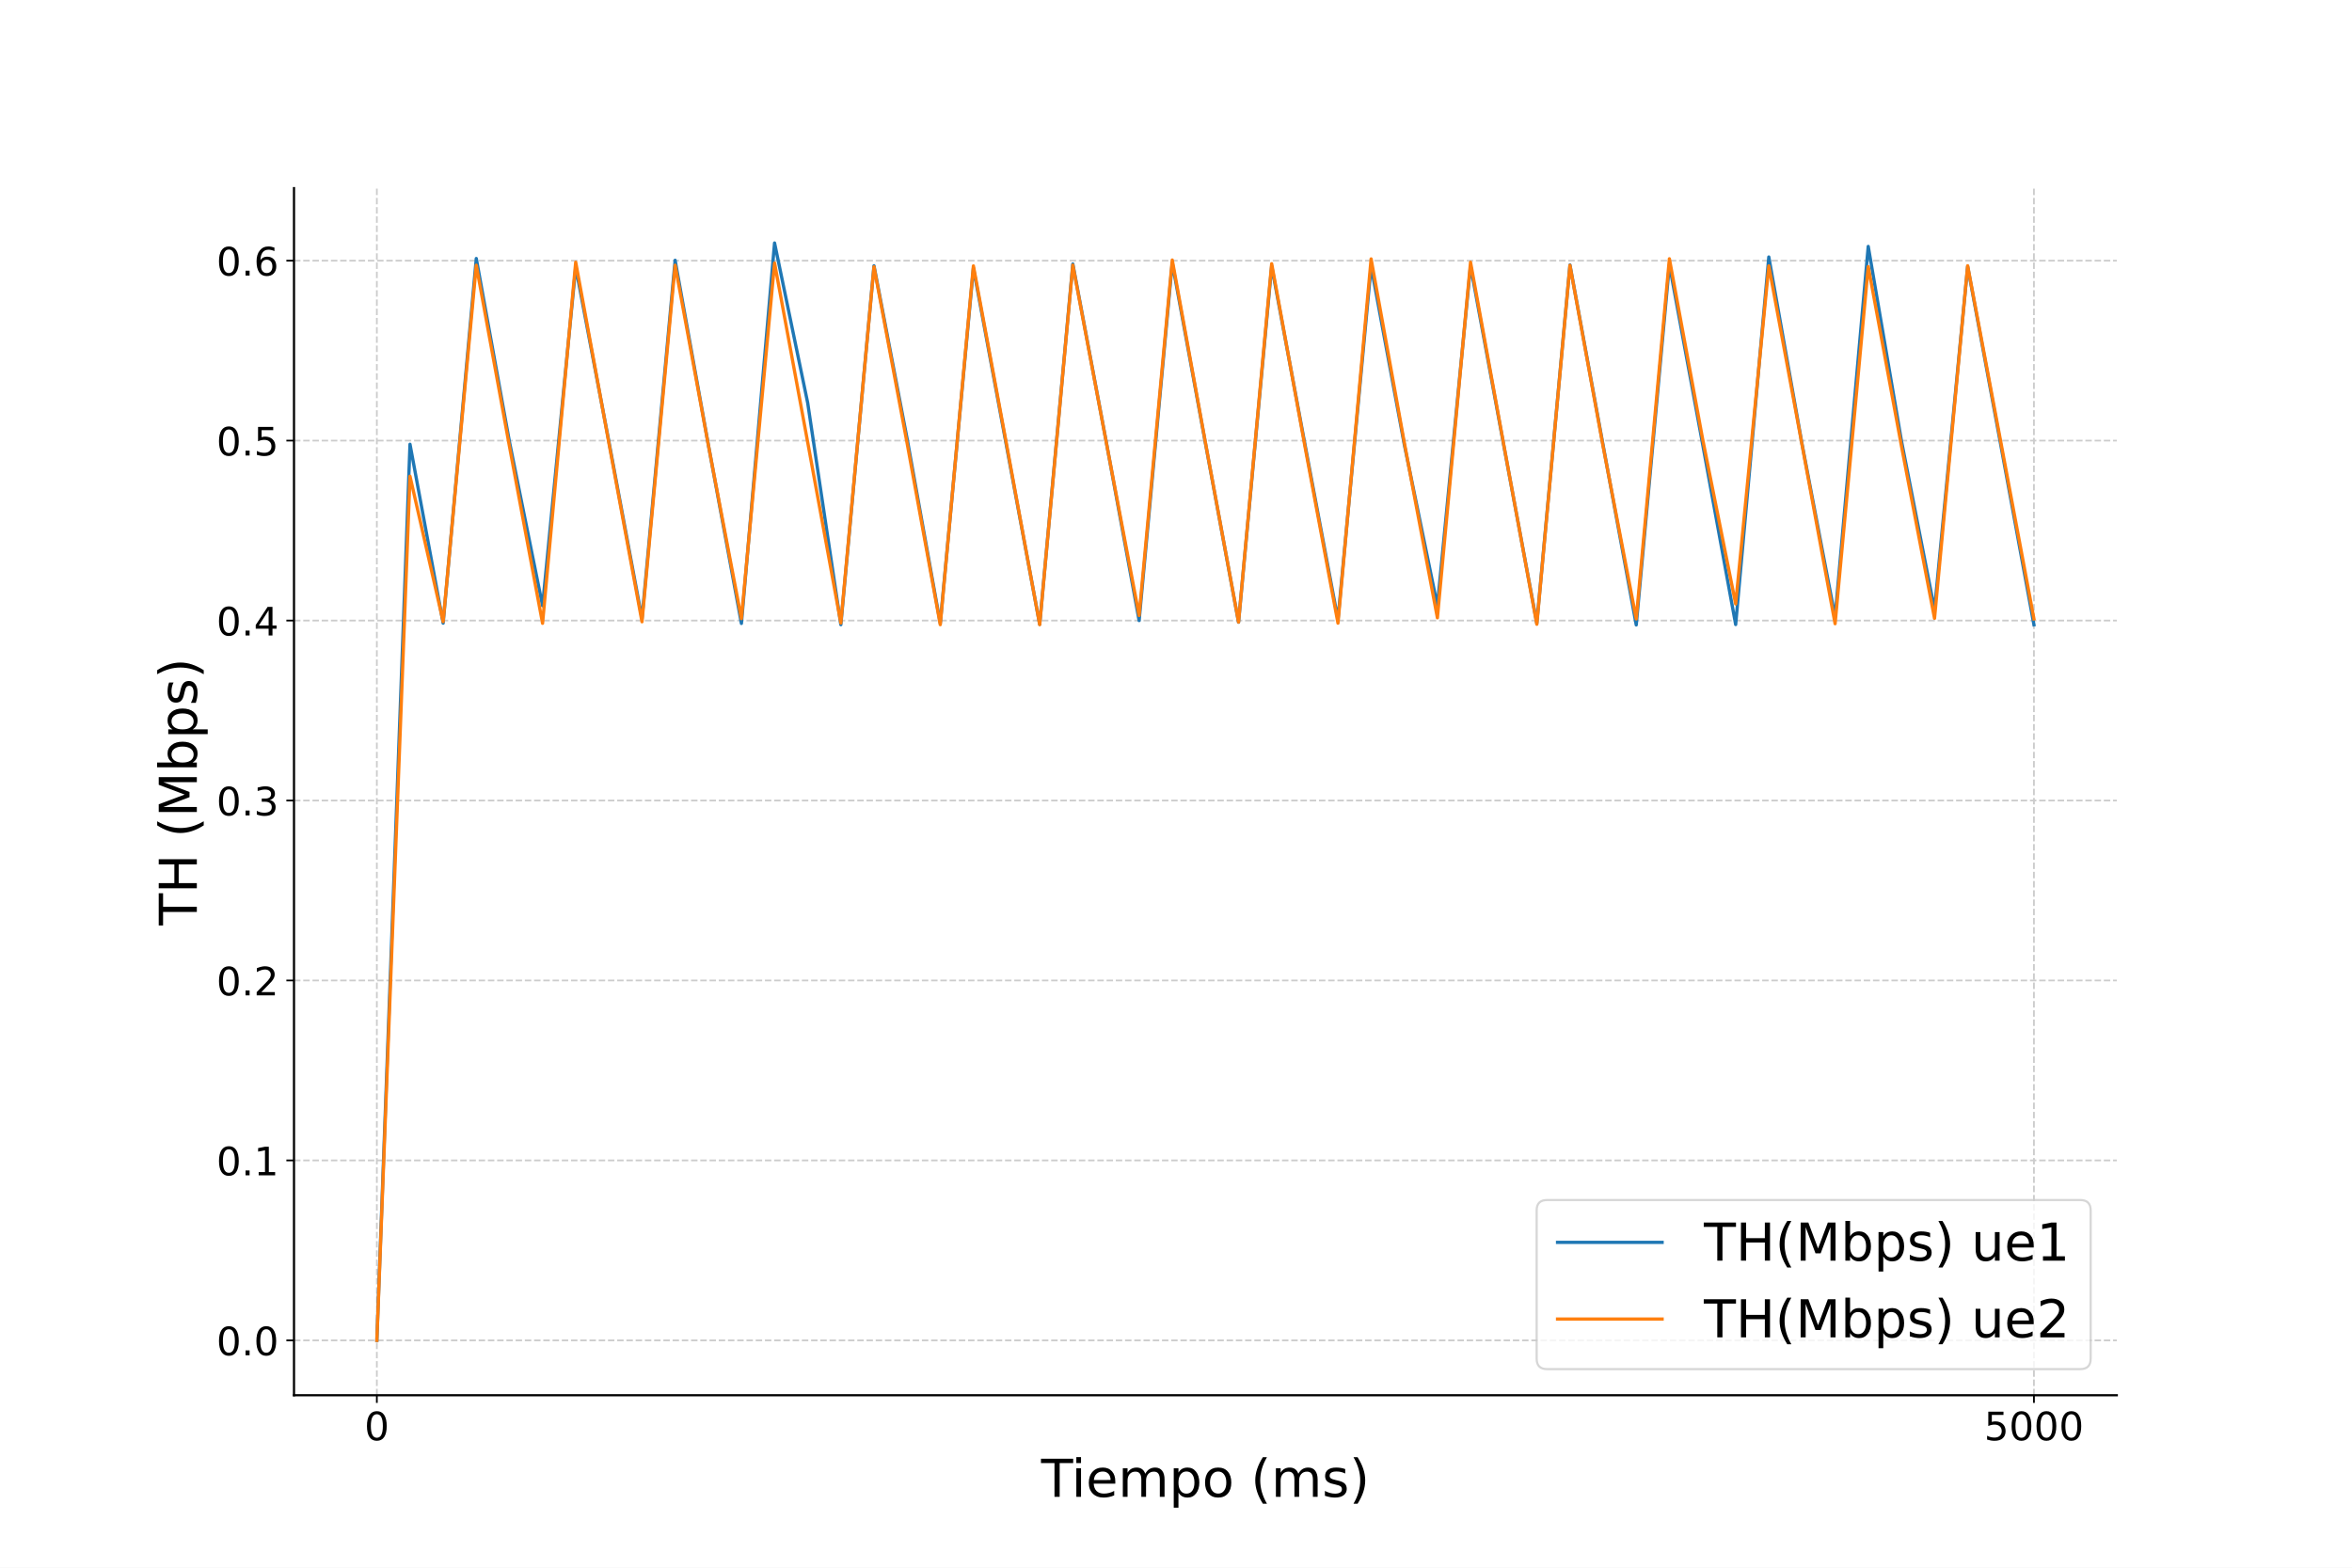
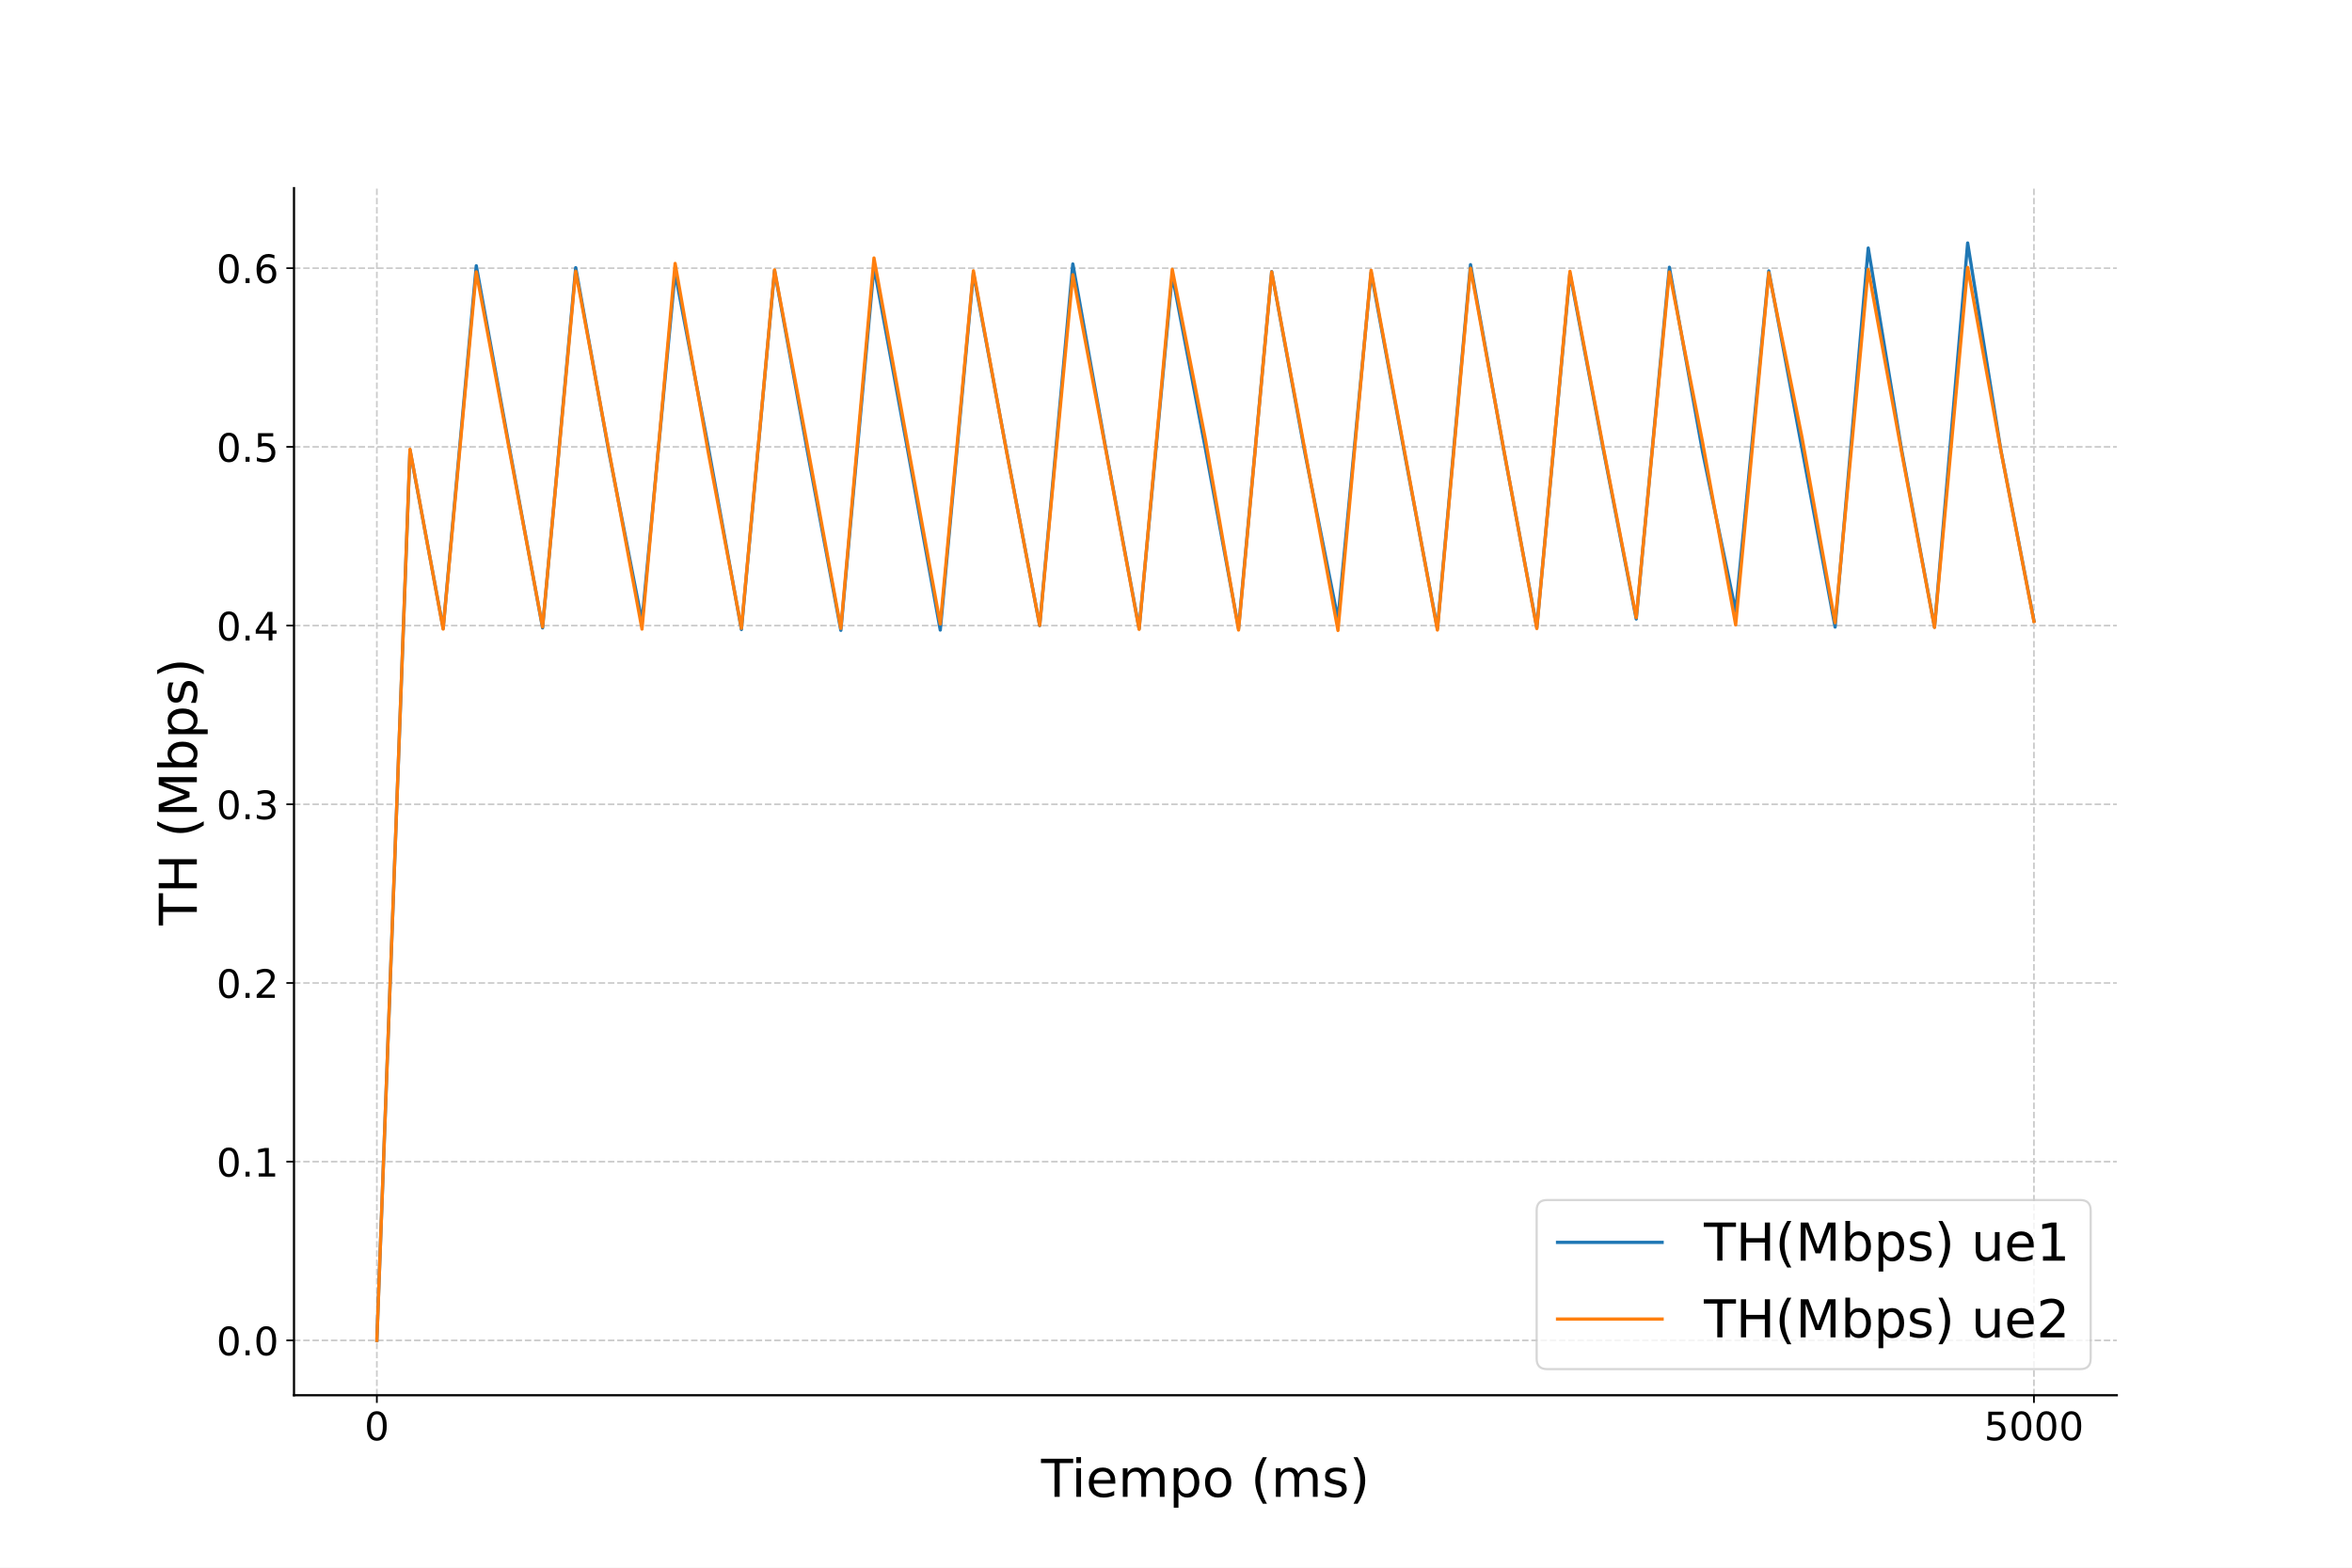
<svg xmlns="http://www.w3.org/2000/svg" xmlns:xlink="http://www.w3.org/1999/xlink" width="1080pt" height="720pt" viewBox="0 0 1080 720" version="1.1">
  <defs>
    <style type="text/css">*{stroke-linejoin: round; stroke-linecap: butt}</style>
  </defs>
  <g id="figure_1">
    <g id="patch_1">
      <path d="M 0 720  L 1080 720  L 1080 0  L 0 0  z " style="fill: #ffffff" />
    </g>
    <g id="axes_1">
      <g id="patch_2">
        <path d="M 135 640.8  L 972 640.8  L 972 86.4  L 135 86.4  z " style="fill: #ffffff" />
      </g>
      <g id="matplotlib.axis_1">
        <g id="xtick_1">
          <g id="line2d_1">
-             <path d="M 173.045 640.8  L 173.045 86.4  " clip-path="url(#pce31ab2a2e)" style="fill: none; stroke-dasharray: 2.96,1.28; stroke-dashoffset: 0; stroke: #cccccc; stroke-width: 0.8" />
+             <path d="M 173.045 640.8  L 173.045 86.4  " clip-path="url(#p24a32e8971)" style="fill: none; stroke-dasharray: 2.96,1.28; stroke-dashoffset: 0; stroke: #cccccc; stroke-width: 0.8" />
          </g>
          <g id="line2d_2">
            <defs>
-               <path id="m7ed29788d4" d="M 0 0  L 0 3.5  " style="stroke: #000000; stroke-width: 0.8" />
-             </defs>
-             <g>
-               <use xlink:href="#m7ed29788d4" x="173.045" y="640.8" style="stroke: #000000; stroke-width: 0.8" />
+               <path id="mb9ae745020" d="M 0 0  L 0 3.5  " style="stroke: #000000; stroke-width: 0.8" />
+             </defs>
+             <g>
+               <use xlink:href="#mb9ae745020" x="173.045" y="640.8" style="stroke: #000000; stroke-width: 0.8" />
            </g>
          </g>
          <g id="text_1">
            <g transform="translate(167.3192 661.4772) scale(0.18 -0.18)">
              <defs>
                <path id="DejaVuSans-30" d="M 2034 4250  Q 1547 4250 1301 3770  Q 1056 3291 1056 2328  Q 1056 1369 1301 889  Q 1547 409 2034 409  Q 2525 409 2770 889  Q 3016 1369 3016 2328  Q 3016 3291 2770 3770  Q 2525 4250 2034 4250  z M 2034 4750  Q 2819 4750 3233 4129  Q 3647 3509 3647 2328  Q 3647 1150 3233 529  Q 2819 -91 2034 -91  Q 1250 -91 836 529  Q 422 1150 422 2328  Q 422 3509 836 4129  Q 1250 4750 2034 4750  z " transform="scale(0.015625)" />
              </defs>
              <use xlink:href="#DejaVuSans-30" />
            </g>
          </g>
        </g>
        <g id="xtick_2">
          <g id="line2d_3">
-             <path d="M 933.955 640.8  L 933.955 86.4  " clip-path="url(#pce31ab2a2e)" style="fill: none; stroke-dasharray: 2.96,1.28; stroke-dashoffset: 0; stroke: #cccccc; stroke-width: 0.8" />
+             <path d="M 933.955 640.8  L 933.955 86.4  " clip-path="url(#p24a32e8971)" style="fill: none; stroke-dasharray: 2.96,1.28; stroke-dashoffset: 0; stroke: #cccccc; stroke-width: 0.8" />
          </g>
          <g id="line2d_4">
            <g>
-               <use xlink:href="#m7ed29788d4" x="933.955" y="640.8" style="stroke: #000000; stroke-width: 0.8" />
+               <use xlink:href="#mb9ae745020" x="933.955" y="640.8" style="stroke: #000000; stroke-width: 0.8" />
            </g>
          </g>
          <g id="text_2">
            <g transform="translate(911.0495 661.4772) scale(0.18 -0.18)">
              <defs>
                <path id="DejaVuSans-35" d="M 691 4666  L 3169 4666  L 3169 4134  L 1269 4134  L 1269 2991  Q 1406 3038 1543 3061  Q 1681 3084 1819 3084  Q 2600 3084 3056 2656  Q 3513 2228 3513 1497  Q 3513 744 3044 326  Q 2575 -91 1722 -91  Q 1428 -91 1123 -41  Q 819 9 494 109  L 494 744  Q 775 591 1075 516  Q 1375 441 1709 441  Q 2250 441 2565 725  Q 2881 1009 2881 1497  Q 2881 1984 2565 2268  Q 2250 2553 1709 2553  Q 1456 2553 1204 2497  Q 953 2441 691 2322  L 691 4666  z " transform="scale(0.015625)" />
              </defs>
              <use xlink:href="#DejaVuSans-35" />
              <use xlink:href="#DejaVuSans-30" x="63.623" />
              <use xlink:href="#DejaVuSans-30" x="127.246" />
              <use xlink:href="#DejaVuSans-30" x="190.869" />
            </g>
          </g>
        </g>
        <g id="text_3">
          <g transform="translate(478.0612 687.4569) scale(0.24 -0.24)">
            <defs>
              <path id="DejaVuSans-54" d="M -19 4666  L 3928 4666  L 3928 4134  L 2272 4134  L 2272 0  L 1638 0  L 1638 4134  L -19 4134  L -19 4666  z " transform="scale(0.015625)" />
              <path id="DejaVuSans-69" d="M 603 3500  L 1178 3500  L 1178 0  L 603 0  L 603 3500  z M 603 4863  L 1178 4863  L 1178 4134  L 603 4134  L 603 4863  z " transform="scale(0.015625)" />
              <path id="DejaVuSans-65" d="M 3597 1894  L 3597 1613  L 953 1613  Q 991 1019 1311 708  Q 1631 397 2203 397  Q 2534 397 2845 478  Q 3156 559 3463 722  L 3463 178  Q 3153 47 2828 -22  Q 2503 -91 2169 -91  Q 1331 -91 842 396  Q 353 884 353 1716  Q 353 2575 817 3079  Q 1281 3584 2069 3584  Q 2775 3584 3186 3129  Q 3597 2675 3597 1894  z M 3022 2063  Q 3016 2534 2758 2815  Q 2500 3097 2075 3097  Q 1594 3097 1305 2825  Q 1016 2553 972 2059  L 3022 2063  z " transform="scale(0.015625)" />
              <path id="DejaVuSans-6d" d="M 3328 2828  Q 3544 3216 3844 3400  Q 4144 3584 4550 3584  Q 5097 3584 5394 3201  Q 5691 2819 5691 2113  L 5691 0  L 5113 0  L 5113 2094  Q 5113 2597 4934 2840  Q 4756 3084 4391 3084  Q 3944 3084 3684 2787  Q 3425 2491 3425 1978  L 3425 0  L 2847 0  L 2847 2094  Q 2847 2600 2669 2842  Q 2491 3084 2119 3084  Q 1678 3084 1418 2786  Q 1159 2488 1159 1978  L 1159 0  L 581 0  L 581 3500  L 1159 3500  L 1159 2956  Q 1356 3278 1631 3431  Q 1906 3584 2284 3584  Q 2666 3584 2933 3390  Q 3200 3197 3328 2828  z " transform="scale(0.015625)" />
              <path id="DejaVuSans-70" d="M 1159 525  L 1159 -1331  L 581 -1331  L 581 3500  L 1159 3500  L 1159 2969  Q 1341 3281 1617 3432  Q 1894 3584 2278 3584  Q 2916 3584 3314 3078  Q 3713 2572 3713 1747  Q 3713 922 3314 415  Q 2916 -91 2278 -91  Q 1894 -91 1617 61  Q 1341 213 1159 525  z M 3116 1747  Q 3116 2381 2855 2742  Q 2594 3103 2138 3103  Q 1681 3103 1420 2742  Q 1159 2381 1159 1747  Q 1159 1113 1420 752  Q 1681 391 2138 391  Q 2594 391 2855 752  Q 3116 1113 3116 1747  z " transform="scale(0.015625)" />
              <path id="DejaVuSans-6f" d="M 1959 3097  Q 1497 3097 1228 2736  Q 959 2375 959 1747  Q 959 1119 1226 758  Q 1494 397 1959 397  Q 2419 397 2687 759  Q 2956 1122 2956 1747  Q 2956 2369 2687 2733  Q 2419 3097 1959 3097  z M 1959 3584  Q 2709 3584 3137 3096  Q 3566 2609 3566 1747  Q 3566 888 3137 398  Q 2709 -91 1959 -91  Q 1206 -91 779 398  Q 353 888 353 1747  Q 353 2609 779 3096  Q 1206 3584 1959 3584  z " transform="scale(0.015625)" />
              <path id="DejaVuSans-20" transform="scale(0.015625)" />
              <path id="DejaVuSans-28" d="M 1984 4856  Q 1566 4138 1362 3434  Q 1159 2731 1159 2009  Q 1159 1288 1364 580  Q 1569 -128 1984 -844  L 1484 -844  Q 1016 -109 783 600  Q 550 1309 550 2009  Q 550 2706 781 3412  Q 1013 4119 1484 4856  L 1984 4856  z " transform="scale(0.015625)" />
              <path id="DejaVuSans-73" d="M 2834 3397  L 2834 2853  Q 2591 2978 2328 3040  Q 2066 3103 1784 3103  Q 1356 3103 1142 2972  Q 928 2841 928 2578  Q 928 2378 1081 2264  Q 1234 2150 1697 2047  L 1894 2003  Q 2506 1872 2764 1633  Q 3022 1394 3022 966  Q 3022 478 2636 193  Q 2250 -91 1575 -91  Q 1294 -91 989 -36  Q 684 19 347 128  L 347 722  Q 666 556 975 473  Q 1284 391 1588 391  Q 1994 391 2212 530  Q 2431 669 2431 922  Q 2431 1156 2273 1281  Q 2116 1406 1581 1522  L 1381 1569  Q 847 1681 609 1914  Q 372 2147 372 2553  Q 372 3047 722 3315  Q 1072 3584 1716 3584  Q 2034 3584 2315 3537  Q 2597 3491 2834 3397  z " transform="scale(0.015625)" />
              <path id="DejaVuSans-29" d="M 513 4856  L 1013 4856  Q 1481 4119 1714 3412  Q 1947 2706 1947 2009  Q 1947 1309 1714 600  Q 1481 -109 1013 -844  L 513 -844  Q 928 -128 1133 580  Q 1338 1288 1338 2009  Q 1338 2731 1133 3434  Q 928 4138 513 4856  z " transform="scale(0.015625)" />
            </defs>
            <use xlink:href="#DejaVuSans-54" />
            <use xlink:href="#DejaVuSans-69" x="57.959" />
            <use xlink:href="#DejaVuSans-65" x="85.742" />
            <use xlink:href="#DejaVuSans-6d" x="147.266" />
            <use xlink:href="#DejaVuSans-70" x="244.678" />
            <use xlink:href="#DejaVuSans-6f" x="308.154" />
            <use xlink:href="#DejaVuSans-20" x="369.336" />
            <use xlink:href="#DejaVuSans-28" x="401.123" />
            <use xlink:href="#DejaVuSans-6d" x="440.137" />
            <use xlink:href="#DejaVuSans-73" x="537.549" />
            <use xlink:href="#DejaVuSans-29" x="589.648" />
          </g>
        </g>
      </g>
      <g id="matplotlib.axis_2">
        <g id="ytick_1">
          <g id="line2d_5">
-             <path d="M 135 615.6  L 972 615.6  " clip-path="url(#pce31ab2a2e)" style="fill: none; stroke-dasharray: 2.96,1.28; stroke-dashoffset: 0; stroke: #cccccc; stroke-width: 0.8" />
+             <path d="M 135 615.6  L 972 615.6  " clip-path="url(#p24a32e8971)" style="fill: none; stroke-dasharray: 2.96,1.28; stroke-dashoffset: 0; stroke: #cccccc; stroke-width: 0.8" />
          </g>
          <g id="line2d_6">
            <defs>
-               <path id="ma1680dbad2" d="M 0 0  L -3.5 0  " style="stroke: #000000; stroke-width: 0.8" />
-             </defs>
-             <g>
-               <use xlink:href="#ma1680dbad2" x="135" y="615.6" style="stroke: #000000; stroke-width: 0.8" />
+               <path id="mfc282ab336" d="M 0 0  L -3.5 0  " style="stroke: #000000; stroke-width: 0.8" />
+             </defs>
+             <g>
+               <use xlink:href="#mfc282ab336" x="135" y="615.6" style="stroke: #000000; stroke-width: 0.8" />
            </g>
          </g>
          <g id="text_4">
            <g transform="translate(99.37438 622.4386) scale(0.18 -0.18)">
              <defs>
                <path id="DejaVuSans-2e" d="M 684 794  L 1344 794  L 1344 0  L 684 0  L 684 794  z " transform="scale(0.015625)" />
              </defs>
              <use xlink:href="#DejaVuSans-30" />
              <use xlink:href="#DejaVuSans-2e" x="63.623" />
              <use xlink:href="#DejaVuSans-30" x="95.41" />
            </g>
          </g>
        </g>
        <g id="ytick_2">
          <g id="line2d_7">
-             <path d="M 135 532.952  L 972 532.952  " clip-path="url(#pce31ab2a2e)" style="fill: none; stroke-dasharray: 2.96,1.28; stroke-dashoffset: 0; stroke: #cccccc; stroke-width: 0.8" />
+             <path d="M 135 533.527  L 972 533.527  " clip-path="url(#p24a32e8971)" style="fill: none; stroke-dasharray: 2.96,1.28; stroke-dashoffset: 0; stroke: #cccccc; stroke-width: 0.8" />
          </g>
          <g id="line2d_8">
            <g>
-               <use xlink:href="#ma1680dbad2" x="135" y="532.952" style="stroke: #000000; stroke-width: 0.8" />
+               <use xlink:href="#mfc282ab336" x="135" y="533.527" style="stroke: #000000; stroke-width: 0.8" />
            </g>
          </g>
          <g id="text_5">
-             <g transform="translate(99.37438 539.7909) scale(0.18 -0.18)">
+             <g transform="translate(99.37438 540.3659) scale(0.18 -0.18)">
              <defs>
                <path id="DejaVuSans-31" d="M 794 531  L 1825 531  L 1825 4091  L 703 3866  L 703 4441  L 1819 4666  L 2450 4666  L 2450 531  L 3481 531  L 3481 0  L 794 0  L 794 531  z " transform="scale(0.015625)" />
              </defs>
              <use xlink:href="#DejaVuSans-30" />
              <use xlink:href="#DejaVuSans-2e" x="63.623" />
              <use xlink:href="#DejaVuSans-31" x="95.41" />
            </g>
          </g>
        </g>
        <g id="ytick_3">
          <g id="line2d_9">
-             <path d="M 135 450.305  L 972 450.305  " clip-path="url(#pce31ab2a2e)" style="fill: none; stroke-dasharray: 2.96,1.28; stroke-dashoffset: 0; stroke: #cccccc; stroke-width: 0.8" />
+             <path d="M 135 451.455  L 972 451.455  " clip-path="url(#p24a32e8971)" style="fill: none; stroke-dasharray: 2.96,1.28; stroke-dashoffset: 0; stroke: #cccccc; stroke-width: 0.8" />
          </g>
          <g id="line2d_10">
            <g>
-               <use xlink:href="#ma1680dbad2" x="135" y="450.305" style="stroke: #000000; stroke-width: 0.8" />
+               <use xlink:href="#mfc282ab336" x="135" y="451.455" style="stroke: #000000; stroke-width: 0.8" />
            </g>
          </g>
          <g id="text_6">
-             <g transform="translate(99.37438 457.1432) scale(0.18 -0.18)">
+             <g transform="translate(99.37438 458.2933) scale(0.18 -0.18)">
              <defs>
                <path id="DejaVuSans-32" d="M 1228 531  L 3431 531  L 3431 0  L 469 0  L 469 531  Q 828 903 1448 1529  Q 2069 2156 2228 2338  Q 2531 2678 2651 2914  Q 2772 3150 2772 3378  Q 2772 3750 2511 3984  Q 2250 4219 1831 4219  Q 1534 4219 1204 4116  Q 875 4013 500 3803  L 500 4441  Q 881 4594 1212 4672  Q 1544 4750 1819 4750  Q 2544 4750 2975 4387  Q 3406 4025 3406 3419  Q 3406 3131 3298 2873  Q 3191 2616 2906 2266  Q 2828 2175 2409 1742  Q 1991 1309 1228 531  z " transform="scale(0.015625)" />
              </defs>
              <use xlink:href="#DejaVuSans-30" />
              <use xlink:href="#DejaVuSans-2e" x="63.623" />
              <use xlink:href="#DejaVuSans-32" x="95.41" />
            </g>
          </g>
        </g>
        <g id="ytick_4">
          <g id="line2d_11">
-             <path d="M 135 367.657  L 972 367.657  " clip-path="url(#pce31ab2a2e)" style="fill: none; stroke-dasharray: 2.96,1.28; stroke-dashoffset: 0; stroke: #cccccc; stroke-width: 0.8" />
+             <path d="M 135 369.382  L 972 369.382  " clip-path="url(#p24a32e8971)" style="fill: none; stroke-dasharray: 2.96,1.28; stroke-dashoffset: 0; stroke: #cccccc; stroke-width: 0.8" />
          </g>
          <g id="line2d_12">
            <g>
-               <use xlink:href="#ma1680dbad2" x="135" y="367.657" style="stroke: #000000; stroke-width: 0.8" />
+               <use xlink:href="#mfc282ab336" x="135" y="369.382" style="stroke: #000000; stroke-width: 0.8" />
            </g>
          </g>
          <g id="text_7">
-             <g transform="translate(99.37438 374.4956) scale(0.18 -0.18)">
+             <g transform="translate(99.37438 376.2206) scale(0.18 -0.18)">
              <defs>
                <path id="DejaVuSans-33" d="M 2597 2516  Q 3050 2419 3304 2112  Q 3559 1806 3559 1356  Q 3559 666 3084 287  Q 2609 -91 1734 -91  Q 1441 -91 1130 -33  Q 819 25 488 141  L 488 750  Q 750 597 1062 519  Q 1375 441 1716 441  Q 2309 441 2620 675  Q 2931 909 2931 1356  Q 2931 1769 2642 2001  Q 2353 2234 1838 2234  L 1294 2234  L 1294 2753  L 1863 2753  Q 2328 2753 2575 2939  Q 2822 3125 2822 3475  Q 2822 3834 2567 4026  Q 2313 4219 1838 4219  Q 1578 4219 1281 4162  Q 984 4106 628 3988  L 628 4550  Q 988 4650 1302 4700  Q 1616 4750 1894 4750  Q 2613 4750 3031 4423  Q 3450 4097 3450 3541  Q 3450 3153 3228 2886  Q 3006 2619 2597 2516  z " transform="scale(0.015625)" />
              </defs>
              <use xlink:href="#DejaVuSans-30" />
              <use xlink:href="#DejaVuSans-2e" x="63.623" />
              <use xlink:href="#DejaVuSans-33" x="95.41" />
            </g>
          </g>
        </g>
        <g id="ytick_5">
          <g id="line2d_13">
-             <path d="M 135 285.009  L 972 285.009  " clip-path="url(#pce31ab2a2e)" style="fill: none; stroke-dasharray: 2.96,1.28; stroke-dashoffset: 0; stroke: #cccccc; stroke-width: 0.8" />
+             <path d="M 135 287.309  L 972 287.309  " clip-path="url(#p24a32e8971)" style="fill: none; stroke-dasharray: 2.96,1.28; stroke-dashoffset: 0; stroke: #cccccc; stroke-width: 0.8" />
          </g>
          <g id="line2d_14">
            <g>
-               <use xlink:href="#ma1680dbad2" x="135" y="285.009" style="stroke: #000000; stroke-width: 0.8" />
+               <use xlink:href="#mfc282ab336" x="135" y="287.309" style="stroke: #000000; stroke-width: 0.8" />
            </g>
          </g>
          <g id="text_8">
-             <g transform="translate(99.37438 291.8479) scale(0.18 -0.18)">
+             <g transform="translate(99.37438 294.1479) scale(0.18 -0.18)">
              <defs>
                <path id="DejaVuSans-34" d="M 2419 4116  L 825 1625  L 2419 1625  L 2419 4116  z M 2253 4666  L 3047 4666  L 3047 1625  L 3713 1625  L 3713 1100  L 3047 1100  L 3047 0  L 2419 0  L 2419 1100  L 313 1100  L 313 1709  L 2253 4666  z " transform="scale(0.015625)" />
              </defs>
              <use xlink:href="#DejaVuSans-30" />
              <use xlink:href="#DejaVuSans-2e" x="63.623" />
              <use xlink:href="#DejaVuSans-34" x="95.41" />
            </g>
          </g>
        </g>
        <g id="ytick_6">
          <g id="line2d_15">
-             <path d="M 135 202.362  L 972 202.362  " clip-path="url(#pce31ab2a2e)" style="fill: none; stroke-dasharray: 2.96,1.28; stroke-dashoffset: 0; stroke: #cccccc; stroke-width: 0.8" />
+             <path d="M 135 205.237  L 972 205.237  " clip-path="url(#p24a32e8971)" style="fill: none; stroke-dasharray: 2.96,1.28; stroke-dashoffset: 0; stroke: #cccccc; stroke-width: 0.8" />
          </g>
          <g id="line2d_16">
            <g>
-               <use xlink:href="#ma1680dbad2" x="135" y="202.362" style="stroke: #000000; stroke-width: 0.8" />
+               <use xlink:href="#mfc282ab336" x="135" y="205.237" style="stroke: #000000; stroke-width: 0.8" />
            </g>
          </g>
          <g id="text_9">
-             <g transform="translate(99.37438 209.2002) scale(0.18 -0.18)">
+             <g transform="translate(99.37438 212.0753) scale(0.18 -0.18)">
              <use xlink:href="#DejaVuSans-30" />
              <use xlink:href="#DejaVuSans-2e" x="63.623" />
              <use xlink:href="#DejaVuSans-35" x="95.41" />
            </g>
          </g>
        </g>
        <g id="ytick_7">
          <g id="line2d_17">
-             <path d="M 135 119.714  L 972 119.714  " clip-path="url(#pce31ab2a2e)" style="fill: none; stroke-dasharray: 2.96,1.28; stroke-dashoffset: 0; stroke: #cccccc; stroke-width: 0.8" />
+             <path d="M 135 123.164  L 972 123.164  " clip-path="url(#p24a32e8971)" style="fill: none; stroke-dasharray: 2.96,1.28; stroke-dashoffset: 0; stroke: #cccccc; stroke-width: 0.8" />
          </g>
          <g id="line2d_18">
            <g>
-               <use xlink:href="#ma1680dbad2" x="135" y="119.714" style="stroke: #000000; stroke-width: 0.8" />
+               <use xlink:href="#mfc282ab336" x="135" y="123.164" style="stroke: #000000; stroke-width: 0.8" />
            </g>
          </g>
          <g id="text_10">
-             <g transform="translate(99.37438 126.5525) scale(0.18 -0.18)">
+             <g transform="translate(99.37438 130.0026) scale(0.18 -0.18)">
              <defs>
                <path id="DejaVuSans-36" d="M 2113 2584  Q 1688 2584 1439 2293  Q 1191 2003 1191 1497  Q 1191 994 1439 701  Q 1688 409 2113 409  Q 2538 409 2786 701  Q 3034 994 3034 1497  Q 3034 2003 2786 2293  Q 2538 2584 2113 2584  z M 3366 4563  L 3366 3988  Q 3128 4100 2886 4159  Q 2644 4219 2406 4219  Q 1781 4219 1451 3797  Q 1122 3375 1075 2522  Q 1259 2794 1537 2939  Q 1816 3084 2150 3084  Q 2853 3084 3261 2657  Q 3669 2231 3669 1497  Q 3669 778 3244 343  Q 2819 -91 2113 -91  Q 1303 -91 875 529  Q 447 1150 447 2328  Q 447 3434 972 4092  Q 1497 4750 2381 4750  Q 2619 4750 2861 4703  Q 3103 4656 3366 4563  z " transform="scale(0.015625)" />
              </defs>
              <use xlink:href="#DejaVuSans-30" />
              <use xlink:href="#DejaVuSans-2e" x="63.623" />
              <use xlink:href="#DejaVuSans-36" x="95.41" />
            </g>
          </g>
        </g>
        <g id="text_11">
          <g transform="translate(90.38313 424.9725) rotate(-90) scale(0.24 -0.24)">
            <defs>
              <path id="DejaVuSans-48" d="M 628 4666  L 1259 4666  L 1259 2753  L 3553 2753  L 3553 4666  L 4184 4666  L 4184 0  L 3553 0  L 3553 2222  L 1259 2222  L 1259 0  L 628 0  L 628 4666  z " transform="scale(0.015625)" />
              <path id="DejaVuSans-4d" d="M 628 4666  L 1569 4666  L 2759 1491  L 3956 4666  L 4897 4666  L 4897 0  L 4281 0  L 4281 4097  L 3078 897  L 2444 897  L 1241 4097  L 1241 0  L 628 0  L 628 4666  z " transform="scale(0.015625)" />
              <path id="DejaVuSans-62" d="M 3116 1747  Q 3116 2381 2855 2742  Q 2594 3103 2138 3103  Q 1681 3103 1420 2742  Q 1159 2381 1159 1747  Q 1159 1113 1420 752  Q 1681 391 2138 391  Q 2594 391 2855 752  Q 3116 1113 3116 1747  z M 1159 2969  Q 1341 3281 1617 3432  Q 1894 3584 2278 3584  Q 2916 3584 3314 3078  Q 3713 2572 3713 1747  Q 3713 922 3314 415  Q 2916 -91 2278 -91  Q 1894 -91 1617 61  Q 1341 213 1159 525  L 1159 0  L 581 0  L 581 4863  L 1159 4863  L 1159 2969  z " transform="scale(0.015625)" />
            </defs>
            <use xlink:href="#DejaVuSans-54" />
            <use xlink:href="#DejaVuSans-48" x="61.084" />
            <use xlink:href="#DejaVuSans-20" x="136.279" />
            <use xlink:href="#DejaVuSans-28" x="168.066" />
            <use xlink:href="#DejaVuSans-4d" x="207.08" />
            <use xlink:href="#DejaVuSans-62" x="293.359" />
            <use xlink:href="#DejaVuSans-70" x="356.836" />
            <use xlink:href="#DejaVuSans-73" x="420.312" />
            <use xlink:href="#DejaVuSans-29" x="472.412" />
          </g>
        </g>
      </g>
      <g id="line2d_19">
-         <path d="M 173.045 615.6  L 188.264 204.039  L 203.482 286.2  L 218.7 118.725  L 233.918 202.841  L 249.136 278.192  L 264.355 122.698  L 279.573 202.715  L 294.791 284.119  L 310.009 119.545  L 325.227 204.102  L 340.445 286.326  L 355.664 111.6  L 370.882 185.059  L 386.1 286.893  L 401.318 122.067  L 416.536 201.517  L 431.755 286.263  L 446.973 123.139  L 462.191 204.922  L 477.409 286.704  L 492.627 121.247  L 507.845 202.273  L 523.064 285.002  L 538.282 120.743  L 553.5 203.471  L 568.718 285.758  L 583.936 122.256  L 599.155 203.787  L 614.373 284.56  L 629.591 122.319  L 644.809 204.039  L 660.027 278.129  L 675.245 122.13  L 690.464 204.354  L 705.682 286.2  L 720.9 121.689  L 736.118 204.48  L 751.336 287.019  L 766.555 121.563  L 781.773 203.724  L 796.991 286.83  L 812.209 118.032  L 827.427 203.724  L 842.645 283.362  L 857.864 113.176  L 873.082 202.336  L 888.3 279.957  L 903.518 122.382  L 918.736 204.417  L 933.955 286.956  " clip-path="url(#pce31ab2a2e)" style="fill: none; stroke: #1f77b4; stroke-width: 1.5; stroke-linecap: square" />
+         <path d="M 173.045 615.6  L 188.264 206.714  L 203.482 288.617  L 218.7 122.057  L 233.918 205.713  L 249.136 288.366  L 264.355 122.934  L 279.573 207.528  L 294.791 285.423  L 310.009 125.313  L 325.227 205.212  L 340.445 289.118  L 355.664 124.311  L 370.882 208.029  L 386.1 289.493  L 401.318 122.558  L 416.536 205.274  L 431.755 289.368  L 446.973 125.438  L 462.191 207.09  L 477.409 287.302  L 492.627 121.243  L 507.845 206.527  L 523.064 288.742  L 538.282 126.44  L 553.5 206.026  L 568.718 288.617  L 583.936 124.749  L 599.155 207.779  L 614.373 284.296  L 629.591 125.188  L 644.809 207.466  L 660.027 288.742  L 675.245 121.556  L 690.464 206.589  L 705.682 288.178  L 720.9 125.563  L 736.118 205.963  L 751.336 284.296  L 766.555 122.746  L 781.773 207.403  L 796.991 280.664  L 812.209 124.436  L 827.427 205.963  L 842.645 287.991  L 857.864 113.917  L 873.082 206.026  L 888.3 287.991  L 903.518 111.6  L 918.736 206.589  L 933.955 285.11  " clip-path="url(#p24a32e8971)" style="fill: none; stroke: #1f77b4; stroke-width: 1.5; stroke-linecap: square" />
      </g>
      <g id="line2d_20">
-         <path d="M 173.045 615.6  L 188.264 218.731  L 203.482 285.506  L 218.7 121.815  L 233.918 204.922  L 249.136 286.263  L 264.355 120.428  L 279.573 203.345  L 294.791 285.569  L 310.009 121.815  L 325.227 204.228  L 340.445 284.119  L 355.664 120.806  L 370.882 203.156  L 386.1 286.137  L 401.318 122.509  L 416.536 203.597  L 431.755 286.893  L 446.973 122.13  L 462.191 204.102  L 477.409 286.893  L 492.627 121.752  L 507.845 202.399  L 523.064 282.669  L 538.282 119.419  L 553.5 203.219  L 568.718 285.695  L 583.936 121.121  L 599.155 204.732  L 614.373 286.2  L 629.591 118.914  L 644.809 203.156  L 660.027 283.741  L 675.245 120.428  L 690.464 204.039  L 705.682 286.704  L 720.9 121.878  L 736.118 205.048  L 751.336 284.245  L 766.555 118.851  L 781.773 201.391  L 796.991 277.372  L 812.209 122.13  L 827.427 204.039  L 842.645 286.452  L 857.864 122.445  L 873.082 204.669  L 888.3 283.993  L 903.518 122.067  L 918.736 203.03  L 933.955 284.245  " clip-path="url(#pce31ab2a2e)" style="fill: none; stroke: #ff7f0e; stroke-width: 1.5; stroke-linecap: square" />
+         <path d="M 173.045 615.6  L 188.264 206.339  L 203.482 288.93  L 218.7 124.875  L 233.918 206.777  L 249.136 287.928  L 264.355 124.562  L 279.573 206.714  L 294.791 288.93  L 310.009 120.992  L 325.227 207.779  L 340.445 288.554  L 355.664 123.935  L 370.882 205.525  L 386.1 288.617  L 401.318 118.488  L 416.536 202.707  L 431.755 286.55  L 446.973 124.374  L 462.191 207.403  L 477.409 287.239  L 492.627 126.19  L 507.845 207.028  L 523.064 289.055  L 538.282 123.685  L 553.5 201.768  L 568.718 289.368  L 583.936 124.875  L 599.155 206.527  L 614.373 289.556  L 629.591 124.123  L 644.809 206.652  L 660.027 289.368  L 675.245 123.184  L 690.464 206.213  L 705.682 288.679  L 720.9 124.624  L 736.118 205.086  L 751.336 283.67  L 766.555 124.937  L 781.773 203.02  L 796.991 286.989  L 812.209 125.25  L 827.427 200.766  L 842.645 285.987  L 857.864 123.748  L 873.082 207.09  L 888.3 288.178  L 903.518 122.808  L 918.736 206.84  L 933.955 285.423  " clip-path="url(#p24a32e8971)" style="fill: none; stroke: #ff7f0e; stroke-width: 1.5; stroke-linecap: square" />
      </g>
      <g id="patch_3">
        <path d="M 135 640.8  L 135 86.4  " style="fill: none; stroke: #000000; stroke-linejoin: miter; stroke-linecap: square" />
      </g>
      <g id="patch_4">
        <path d="M 135 640.8  L 972 640.8  " style="fill: none; stroke: #000000; stroke-linejoin: miter; stroke-linecap: square" />
      </g>
      <g id="legend_1">
        <g id="patch_5">
          <path d="M 710.408 628.8  L 955.2 628.8  Q 960 628.8 960 624  L 960 555.945  Q 960 551.145 955.2 551.145  L 710.408 551.145  Q 705.607 551.145 705.607 555.945  L 705.607 624  Q 705.607 628.8 710.408 628.8  z " style="fill: #ffffff; opacity: 0.8; stroke: #cccccc; stroke-linejoin: miter" />
        </g>
        <g id="line2d_21">
          <path d="M 715.207 570.581  L 739.207 570.581  L 763.207 570.581  " style="fill: none; stroke: #1f77b4; stroke-width: 1.5; stroke-linecap: square" />
        </g>
        <g id="text_12">
          <g transform="translate(782.4075 578.9813) scale(0.24 -0.24)">
            <defs>
              <path id="DejaVuSans-75" d="M 544 1381  L 544 3500  L 1119 3500  L 1119 1403  Q 1119 906 1312 657  Q 1506 409 1894 409  Q 2359 409 2629 706  Q 2900 1003 2900 1516  L 2900 3500  L 3475 3500  L 3475 0  L 2900 0  L 2900 538  Q 2691 219 2414 64  Q 2138 -91 1772 -91  Q 1169 -91 856 284  Q 544 659 544 1381  z M 1991 3584  L 1991 3584  z " transform="scale(0.015625)" />
            </defs>
            <use xlink:href="#DejaVuSans-54" />
            <use xlink:href="#DejaVuSans-48" x="61.084" />
            <use xlink:href="#DejaVuSans-28" x="136.279" />
            <use xlink:href="#DejaVuSans-4d" x="175.293" />
            <use xlink:href="#DejaVuSans-62" x="261.572" />
            <use xlink:href="#DejaVuSans-70" x="325.049" />
            <use xlink:href="#DejaVuSans-73" x="388.525" />
            <use xlink:href="#DejaVuSans-29" x="440.625" />
            <use xlink:href="#DejaVuSans-20" x="479.639" />
            <use xlink:href="#DejaVuSans-75" x="511.426" />
            <use xlink:href="#DejaVuSans-65" x="574.805" />
            <use xlink:href="#DejaVuSans-31" x="636.328" />
          </g>
        </g>
        <g id="line2d_22">
          <path d="M 715.207 605.809  L 739.207 605.809  L 763.207 605.809  " style="fill: none; stroke: #ff7f0e; stroke-width: 1.5; stroke-linecap: square" />
        </g>
        <g id="text_13">
          <g transform="translate(782.4075 614.2088) scale(0.24 -0.24)">
            <use xlink:href="#DejaVuSans-54" />
            <use xlink:href="#DejaVuSans-48" x="61.084" />
            <use xlink:href="#DejaVuSans-28" x="136.279" />
            <use xlink:href="#DejaVuSans-4d" x="175.293" />
            <use xlink:href="#DejaVuSans-62" x="261.572" />
            <use xlink:href="#DejaVuSans-70" x="325.049" />
            <use xlink:href="#DejaVuSans-73" x="388.525" />
            <use xlink:href="#DejaVuSans-29" x="440.625" />
            <use xlink:href="#DejaVuSans-20" x="479.639" />
            <use xlink:href="#DejaVuSans-75" x="511.426" />
            <use xlink:href="#DejaVuSans-65" x="574.805" />
            <use xlink:href="#DejaVuSans-32" x="636.328" />
          </g>
        </g>
      </g>
    </g>
  </g>
  <defs>
-     <clipPath id="pce31ab2a2e">
+     <clipPath id="p24a32e8971">
      <rect x="135" y="86.4" width="837" height="554.4" />
    </clipPath>
  </defs>
</svg>
